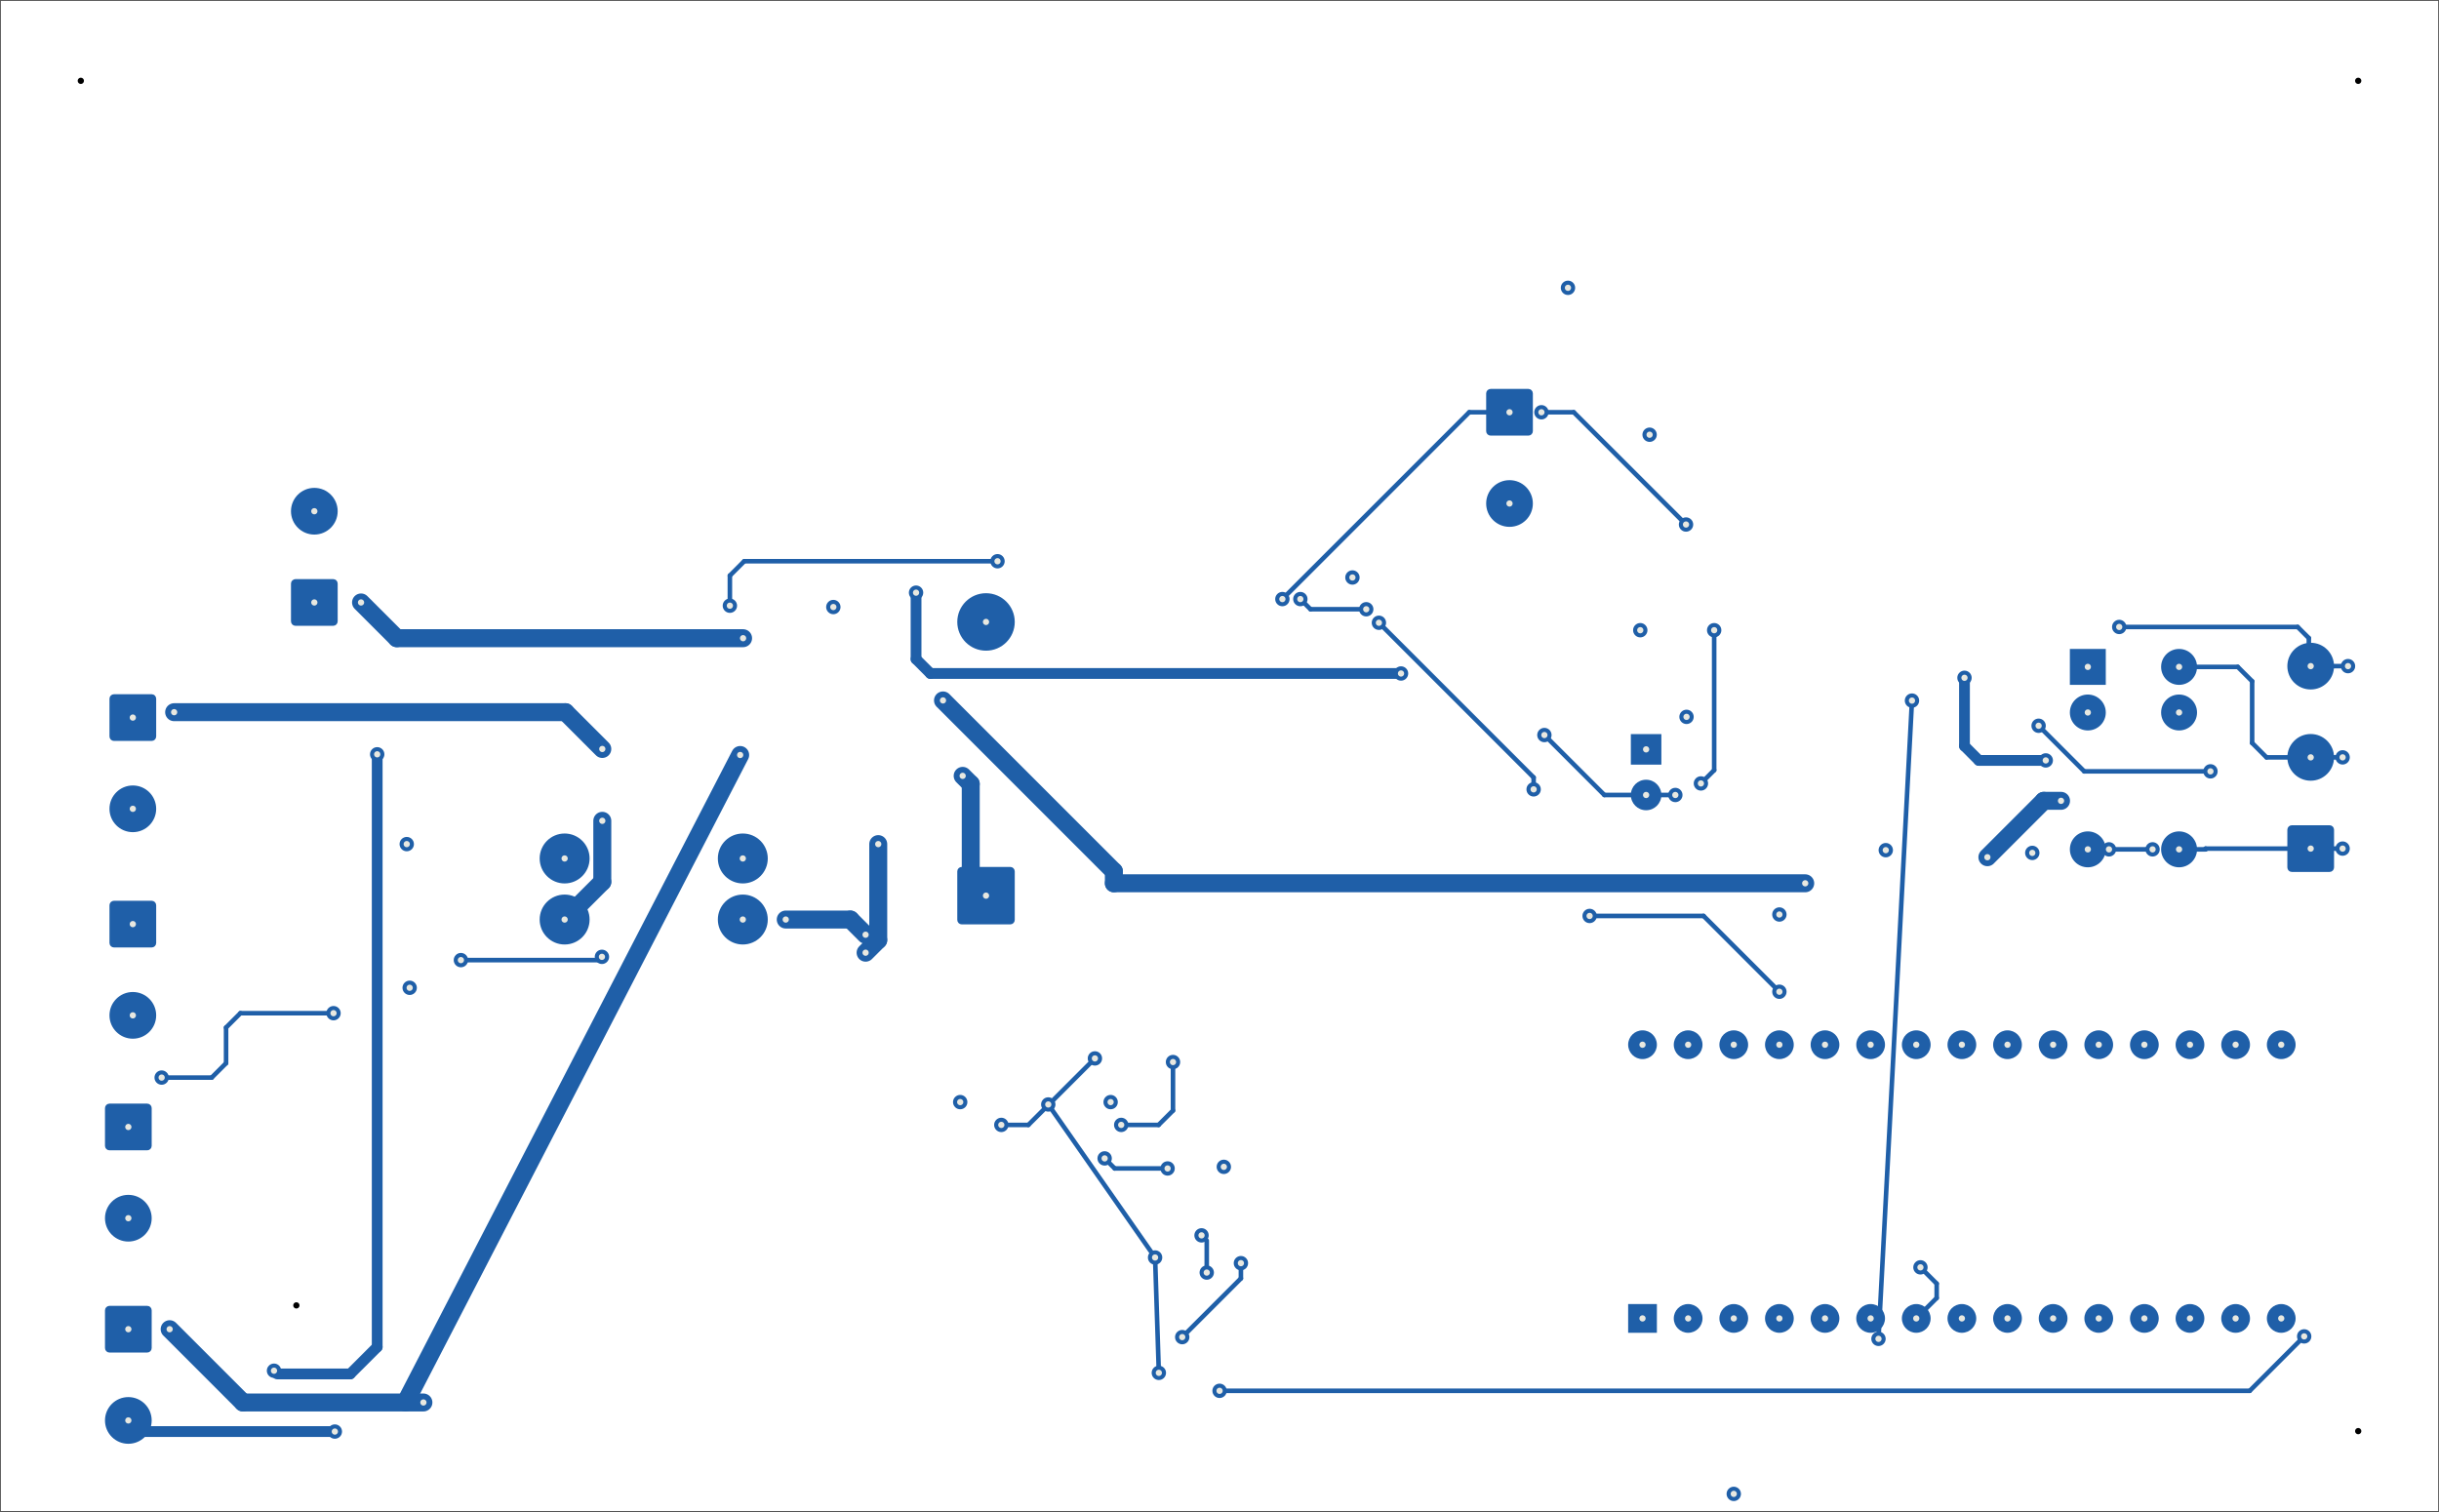
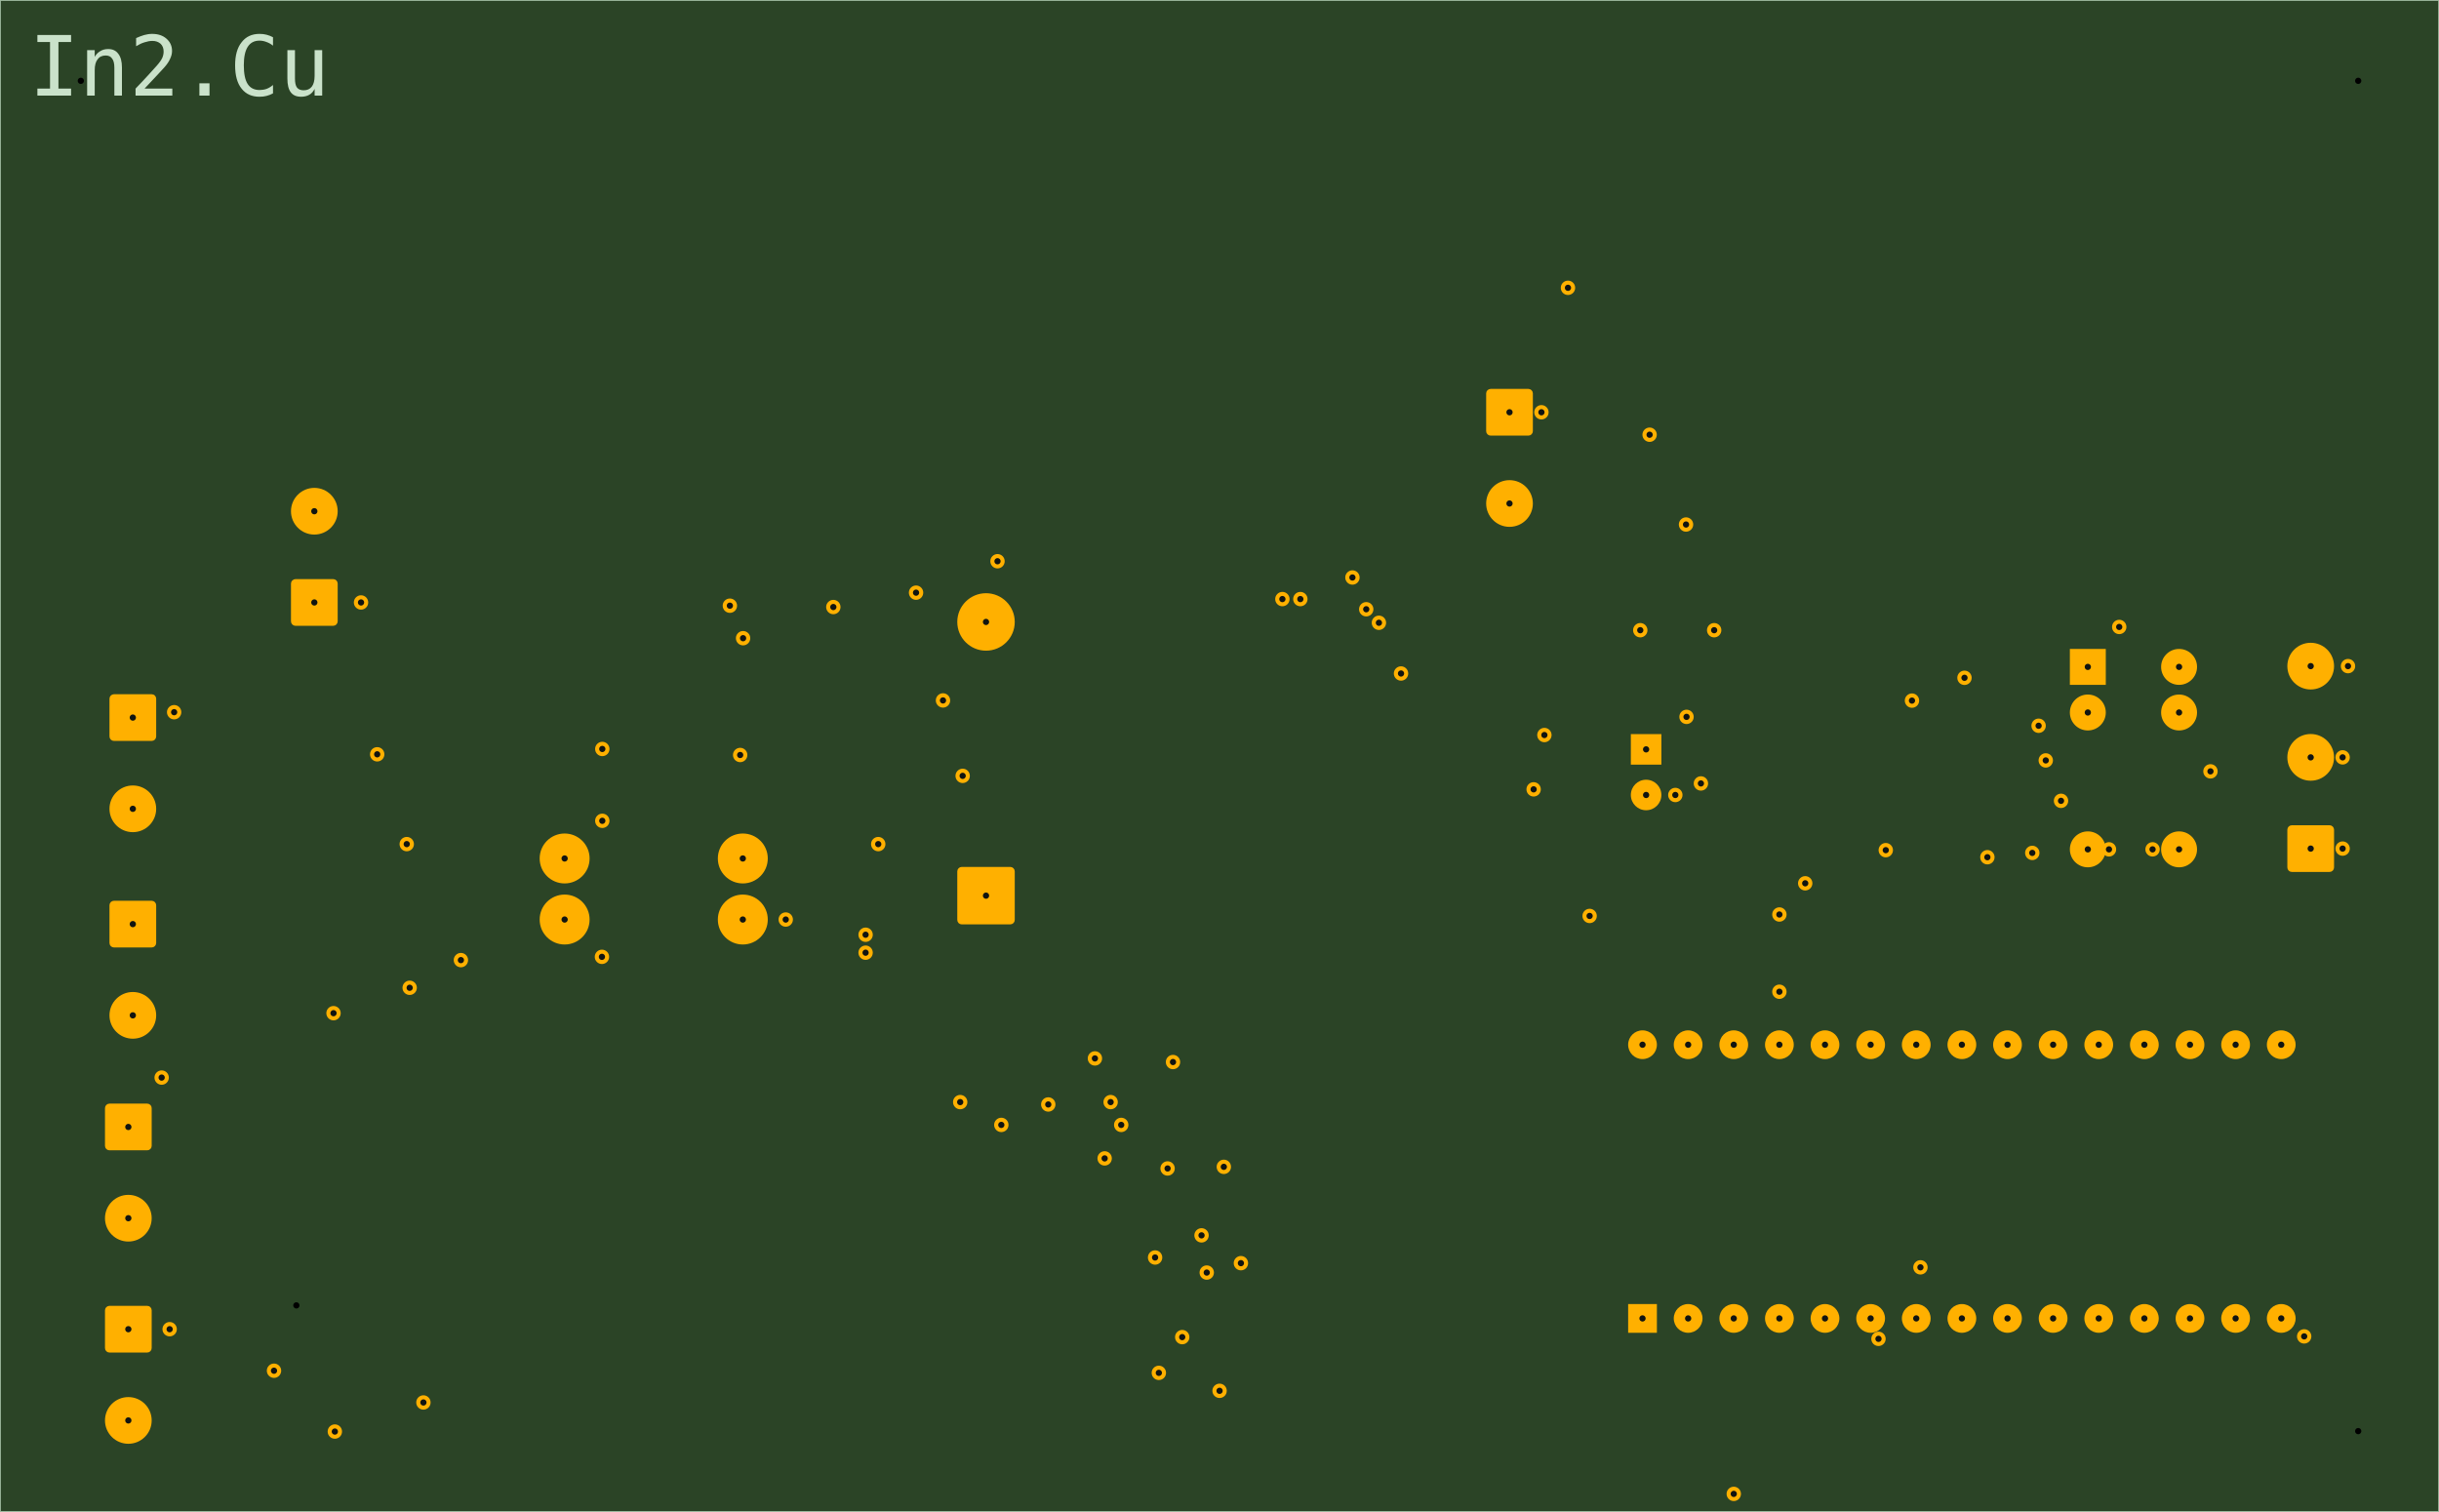
<svg xmlns="http://www.w3.org/2000/svg" version="1.1" width="135.788mm" height="84.176mm" viewBox="0 0 135.788 84.176">
+   <rect x="-2.716" y="-2.716" width="141.22" height="89.607" fill="#2B4426" />
  <g style="fill:#000000; fill-opacity:1;stroke:#000000; stroke-opacity:1; stroke-linecap:round; stroke-linejoin:round;" transform="translate(0 0) scale(1 1)">
-     <path style="fill:#1f5fa8; fill-opacity:1; stroke:none;fill-rule:evenodd;" d="M 53.545,51.47 53.449,51.451 53.368,51.397 53.314,51.316 53.295,51.22 53.295,48.52 53.314,48.424 53.368,48.343 53.449,48.289 53.545,48.27 56.245,48.27 56.341,48.289 56.422,48.343 56.476,48.424 56.495,48.52 56.495,51.22 56.476,51.316 56.422,51.397 56.341,51.451 56.245,51.47 Z" />
-   </g>
-   <g style="fill:#1f5fa8; fill-opacity:1; stroke:none;">
+     <path style="fill:#FFB000; fill-opacity:1; stroke:none;fill-rule:evenodd;" d="M 53.545,51.47 53.449,51.451 53.368,51.397 53.314,51.316 53.295,51.22 53.295,48.52 53.314,48.424 53.368,48.343 53.449,48.289 53.545,48.27 56.245,48.27 56.341,48.289 56.422,48.343 56.476,48.424 56.495,48.52 56.495,51.22 56.476,51.316 56.422,51.397 56.341,51.451 56.245,51.47 Z" />
+   </g>
+   <g style="fill:#FFB000; fill-opacity:1; stroke:none;">
    <circle cx="54.895" cy="34.63" r="1.6" />
-     <path style="fill:#1f5fa8; fill-opacity:1; stroke:none;fill-rule:evenodd;" d="M 8.445,38.655 8.541,38.674 8.622,38.728 8.676,38.809 8.695,38.905 8.695,41.005 8.676,41.101 8.622,41.182 8.541,41.236 8.445,41.255 6.345,41.255 6.249,41.236 6.168,41.182 6.114,41.101 6.095,41.005 6.095,38.905 6.114,38.809 6.168,38.728 6.249,38.674 6.345,38.655 Z" />
+     <path style="fill:#FFB000; fill-opacity:1; stroke:none;fill-rule:evenodd;" d="M 8.445,38.655 8.541,38.674 8.622,38.728 8.676,38.809 8.695,38.905 8.695,41.005 8.676,41.101 8.622,41.182 8.541,41.236 8.445,41.255 6.345,41.255 6.249,41.236 6.168,41.182 6.114,41.101 6.095,41.005 6.095,38.905 6.114,38.809 6.168,38.728 6.249,38.674 6.345,38.655 Z" />
    <circle cx="7.395" cy="45.035" r="1.3" />
-     <path style="fill:#1f5fa8; fill-opacity:1; stroke:none;fill-rule:evenodd;" d="M 90.795,42.575 90.795,40.875 92.495,40.875 92.495,42.575 Z" />
+     <path style="fill:#FFB000; fill-opacity:1; stroke:none;fill-rule:evenodd;" d="M 90.795,42.575 90.795,40.875 92.495,40.875 92.495,42.575 Z" />
    <circle cx="91.645" cy="44.265" r="0.85" />
-     <path style="fill:#1f5fa8; fill-opacity:1; stroke:none;fill-rule:evenodd;" d="M 92.245,74.21 90.645,74.21 90.645,72.61 92.245,72.61 Z" />
+     <path style="fill:#FFB000; fill-opacity:1; stroke:none;fill-rule:evenodd;" d="M 92.245,74.21 90.645,74.21 90.645,72.61 92.245,72.61 Z" />
    <circle cx="93.985" cy="73.41" r="0.8" />
    <circle cx="96.525" cy="73.41" r="0.8" />
    <circle cx="99.065" cy="73.41" r="0.8" />
    <circle cx="101.605" cy="73.41" r="0.8" />
    <circle cx="104.145" cy="73.41" r="0.8" />
    <circle cx="106.685" cy="73.41" r="0.8" />
    <circle cx="109.225" cy="73.41" r="0.8" />
    <circle cx="111.765" cy="73.41" r="0.8" />
    <circle cx="114.305" cy="73.41" r="0.8" />
    <circle cx="116.845" cy="73.41" r="0.8" />
    <circle cx="119.385" cy="73.41" r="0.8" />
    <circle cx="121.925" cy="73.41" r="0.8" />
    <circle cx="124.465" cy="73.41" r="0.8" />
    <circle cx="127.005" cy="73.41" r="0.8" />
    <circle cx="127.005" cy="58.17" r="0.8" />
    <circle cx="124.465" cy="58.17" r="0.8" />
    <circle cx="121.925" cy="58.17" r="0.8" />
    <circle cx="119.385" cy="58.17" r="0.8" />
    <circle cx="116.845" cy="58.17" r="0.8" />
    <circle cx="114.305" cy="58.17" r="0.8" />
    <circle cx="111.765" cy="58.17" r="0.8" />
    <circle cx="109.225" cy="58.17" r="0.8" />
    <circle cx="106.685" cy="58.17" r="0.8" />
    <circle cx="104.145" cy="58.17" r="0.8" />
    <circle cx="101.605" cy="58.17" r="0.8" />
    <circle cx="99.065" cy="58.17" r="0.8" />
    <circle cx="96.525" cy="58.17" r="0.8" />
    <circle cx="93.985" cy="58.17" r="0.8" />
    <circle cx="91.445" cy="58.17" r="0.8" />
-     <path style="fill:#1f5fa8; fill-opacity:1; stroke:none;fill-rule:evenodd;" d="M 16.45,34.845 16.354,34.826 16.273,34.772 16.219,34.691 16.2,34.595 16.2,32.495 16.219,32.399 16.273,32.318 16.354,32.264 16.45,32.245 18.55,32.245 18.646,32.264 18.727,32.318 18.781,32.399 18.8,32.495 18.8,34.595 18.781,34.691 18.727,34.772 18.646,34.826 18.55,34.845 Z" />
+     <path style="fill:#FFB000; fill-opacity:1; stroke:none;fill-rule:evenodd;" d="M 16.45,34.845 16.354,34.826 16.273,34.772 16.219,34.691 16.2,34.595 16.2,32.495 16.219,32.399 16.273,32.318 16.354,32.264 16.45,32.245 18.55,32.245 18.646,32.264 18.727,32.318 18.781,32.399 18.8,32.495 18.8,34.595 18.781,34.691 18.727,34.772 18.646,34.826 18.55,34.845 Z" />
    <circle cx="17.5" cy="28.465" r="1.3" />
-     <path style="fill:#1f5fa8; fill-opacity:1; stroke:none;fill-rule:evenodd;" d="M 8.445,50.155 8.541,50.174 8.622,50.228 8.676,50.309 8.695,50.405 8.695,52.505 8.676,52.601 8.622,52.682 8.541,52.736 8.445,52.755 6.345,52.755 6.249,52.736 6.168,52.682 6.114,52.601 6.095,52.505 6.095,50.405 6.114,50.309 6.168,50.228 6.249,50.174 6.345,50.155 Z" />
+     <path style="fill:#FFB000; fill-opacity:1; stroke:none;fill-rule:evenodd;" d="M 8.445,50.155 8.541,50.174 8.622,50.228 8.676,50.309 8.695,50.405 8.695,52.505 8.676,52.601 8.622,52.682 8.541,52.736 8.445,52.755 6.345,52.755 6.249,52.736 6.168,52.682 6.114,52.601 6.095,52.505 6.095,50.405 6.114,50.309 6.168,50.228 6.249,50.174 6.345,50.155 Z" />
    <circle cx="7.395" cy="56.535" r="1.3" />
-     <path style="fill:#1f5fa8; fill-opacity:1; stroke:none;fill-rule:evenodd;" d="M 8.195,72.71 8.291,72.729 8.372,72.783 8.426,72.864 8.445,72.96 8.445,75.06 8.426,75.156 8.372,75.237 8.291,75.291 8.195,75.31 6.095,75.31 5.999,75.291 5.918,75.237 5.864,75.156 5.845,75.06 5.845,72.96 5.864,72.864 5.918,72.783 5.999,72.729 6.095,72.71 Z" />
+     <path style="fill:#FFB000; fill-opacity:1; stroke:none;fill-rule:evenodd;" d="M 8.195,72.71 8.291,72.729 8.372,72.783 8.426,72.864 8.445,72.96 8.445,75.06 8.426,75.156 8.372,75.237 8.291,75.291 8.195,75.31 6.095,75.31 5.999,75.291 5.918,75.237 5.864,75.156 5.845,75.06 5.845,72.96 5.864,72.864 5.918,72.783 5.999,72.729 6.095,72.71 Z" />
    <circle cx="7.145" cy="79.09" r="1.3" />
-     <path style="fill:#1f5fa8; fill-opacity:1; stroke:none;fill-rule:evenodd;" d="M 85.09,21.655 85.186,21.674 85.267,21.728 85.321,21.809 85.34,21.905 85.34,24.005 85.321,24.101 85.267,24.182 85.186,24.236 85.09,24.255 82.99,24.255 82.894,24.236 82.813,24.182 82.759,24.101 82.74,24.005 82.74,21.905 82.759,21.809 82.813,21.728 82.894,21.674 82.99,21.655 Z" />
+     <path style="fill:#FFB000; fill-opacity:1; stroke:none;fill-rule:evenodd;" d="M 85.09,21.655 85.186,21.674 85.267,21.728 85.321,21.809 85.34,21.905 85.34,24.005 85.321,24.101 85.267,24.182 85.186,24.236 85.09,24.255 82.99,24.255 82.894,24.236 82.813,24.182 82.759,24.101 82.74,24.005 82.74,21.905 82.759,21.809 82.813,21.728 82.894,21.674 82.99,21.655 Z" />
    <circle cx="84.04" cy="28.035" r="1.3" />
    <circle cx="31.435" cy="47.8" r="1.39" />
    <circle cx="31.435" cy="51.2" r="1.39" />
    <circle cx="41.355" cy="47.8" r="1.39" />
    <circle cx="41.355" cy="51.2" r="1.39" />
-     <path style="fill:#1f5fa8; fill-opacity:1; stroke:none;fill-rule:evenodd;" d="M 127.595,48.55 127.499,48.531 127.418,48.477 127.364,48.396 127.345,48.3 127.345,46.2 127.364,46.104 127.418,46.023 127.499,45.969 127.595,45.95 129.695,45.95 129.791,45.969 129.872,46.023 129.926,46.104 129.945,46.2 129.945,48.3 129.926,48.396 129.872,48.477 129.791,48.531 129.695,48.55 Z" />
+     <path style="fill:#FFB000; fill-opacity:1; stroke:none;fill-rule:evenodd;" d="M 127.595,48.55 127.499,48.531 127.418,48.477 127.364,48.396 127.345,48.3 127.345,46.2 127.364,46.104 127.418,46.023 127.499,45.969 127.595,45.95 129.695,45.95 129.791,45.969 129.872,46.023 129.926,46.104 129.945,46.2 129.945,48.3 129.926,48.396 129.872,48.477 129.791,48.531 129.695,48.55 Z" />
    <circle cx="128.645" cy="42.17" r="1.3" />
    <circle cx="128.645" cy="37.09" r="1.3" />
-     <path style="fill:#1f5fa8; fill-opacity:1; stroke:none;fill-rule:evenodd;" d="M 8.195,61.45 8.291,61.469 8.372,61.523 8.426,61.604 8.445,61.7 8.445,63.8 8.426,63.896 8.372,63.977 8.291,64.031 8.195,64.05 6.095,64.05 5.999,64.031 5.918,63.977 5.864,63.896 5.845,63.8 5.845,61.7 5.864,61.604 5.918,61.523 5.999,61.469 6.095,61.45 Z" />
+     <path style="fill:#FFB000; fill-opacity:1; stroke:none;fill-rule:evenodd;" d="M 8.195,61.45 8.291,61.469 8.372,61.523 8.426,61.604 8.445,61.7 8.445,63.8 8.426,63.896 8.372,63.977 8.291,64.031 8.195,64.05 6.095,64.05 5.999,64.031 5.918,63.977 5.864,63.896 5.845,63.8 5.845,61.7 5.864,61.604 5.918,61.523 5.999,61.469 6.095,61.45 Z" />
    <circle cx="7.145" cy="67.83" r="1.3" />
-     <path style="fill:#1f5fa8; fill-opacity:1; stroke:none;fill-rule:evenodd;" d="M 115.237,38.133 115.237,36.133 117.237,36.133 117.237,38.133 Z" />
+     <path style="fill:#FFB000; fill-opacity:1; stroke:none;fill-rule:evenodd;" d="M 115.237,38.133 115.237,36.133 117.237,36.133 117.237,38.133 Z" />
    <circle cx="116.237" cy="39.672" r="1" />
    <circle cx="116.237" cy="47.292" r="1" />
    <circle cx="121.317" cy="47.292" r="1" />
    <circle cx="121.317" cy="39.672" r="1" />
    <circle cx="121.317" cy="37.133" r="1" />
    <circle cx="48.191" cy="53.046" r="0.4" />
    <circle cx="40.635" cy="33.725" r="0.4" />
    <circle cx="9.695" cy="39.655" r="0.4" />
    <circle cx="61.5" cy="64.5" r="0.4" />
    <circle cx="53.595" cy="43.2" r="0.4" />
    <circle cx="91.32" cy="35.09" r="0.4" />
    <circle cx="91.84" cy="24.205" r="0.4" />
    <circle cx="22.645" cy="47" r="0.4" />
    <circle cx="93.895" cy="39.915" r="0.4" />
    <circle cx="75.295" cy="32.155" r="0.4" />
    <circle cx="87.295" cy="16.025" r="0.4" />
    <circle cx="61.833" cy="61.365" r="0.4" />
    <circle cx="53.458" cy="61.365" r="0.4" />
    <circle cx="96.525" cy="83.18" r="0.4" />
    <circle cx="68.135" cy="64.97" r="0.4" />
    <circle cx="113.145" cy="47.49" r="0.4" />
    <circle cx="22.808" cy="55" r="0.4" />
    <circle cx="104.988" cy="47.337" r="0.4" />
    <circle cx="46.395" cy="33.8" r="0.4" />
    <circle cx="99.065" cy="50.92" r="0.4" />
    <circle cx="94.696" cy="43.622" r="0.4" />
    <circle cx="52.5" cy="39" r="0.4" />
    <circle cx="113.895" cy="42.34" r="0.4" />
    <circle cx="104.582" cy="74.547" r="0.4" />
    <circle cx="23.573" cy="78.09" r="0.4" />
    <circle cx="100.503" cy="49.182" r="0.4" />
    <circle cx="114.745" cy="44.59" r="0.4" />
    <circle cx="110.645" cy="47.73" r="0.4" />
    <circle cx="106.447" cy="39.01" r="0.4" />
    <circle cx="9.445" cy="74.01" r="0.4" />
    <circle cx="20.1" cy="33.545" r="0.4" />
    <circle cx="41.37" cy="35.535" r="0.4" />
    <circle cx="109.37" cy="37.74" r="0.4" />
    <circle cx="18.642" cy="79.71" r="0.4" />
    <circle cx="51" cy="33" r="0.4" />
    <circle cx="15.255" cy="76.322" r="0.4" />
    <circle cx="78" cy="37.5" r="0.4" />
    <circle cx="21" cy="42" r="0.4" />
    <circle cx="65.305" cy="59.135" r="0.4" />
    <circle cx="58.361" cy="61.497" r="0.4" />
    <circle cx="48.895" cy="47" r="0.4" />
    <circle cx="64.308" cy="70.018" r="0.4" />
    <circle cx="128.282" cy="74.41" r="0.4" />
    <circle cx="67.898" cy="77.441" r="0.4" />
    <circle cx="67.184" cy="70.857" r="0.4" />
    <circle cx="99.065" cy="55.22" r="0.4" />
    <circle cx="88.5" cy="51" r="0.4" />
    <circle cx="71.395" cy="33.357" r="0.4" />
    <circle cx="72.395" cy="33.357" r="0.4" />
    <circle cx="93.867" cy="29.205" r="0.4" />
    <circle cx="69.086" cy="70.333" r="0.4" />
    <circle cx="33.532" cy="41.703" r="0.4" />
    <circle cx="85.982" cy="40.927" r="0.4" />
    <circle cx="66.894" cy="68.785" r="0.4" />
    <circle cx="55.747" cy="62.635" r="0.4" />
    <circle cx="95.434" cy="35.09" r="0.4" />
    <circle cx="119.841" cy="47.292" r="0.4" />
    <circle cx="43.745" cy="51.2" r="0.4" />
    <circle cx="117.415" cy="47.292" r="0.4" />
    <circle cx="76.063" cy="33.923" r="0.4" />
    <circle cx="33.532" cy="45.703" r="0.4" />
    <circle cx="25.66" cy="53.459" r="0.4" />
    <circle cx="18.568" cy="56.414" r="0.4" />
    <circle cx="76.769" cy="34.676" r="0.4" />
    <circle cx="9" cy="60" r="0.4" />
    <circle cx="62.422" cy="62.635" r="0.4" />
    <circle cx="41.208" cy="42.038" r="0.4" />
    <circle cx="64.517" cy="76.441" r="0.4" />
    <circle cx="55.535" cy="31.25" r="0.4" />
    <circle cx="65.004" cy="65.06" r="0.4" />
    <circle cx="106.918" cy="70.566" r="0.4" />
    <circle cx="85.383" cy="43.951" r="0.4" />
    <circle cx="117.985" cy="34.909" r="0.4" />
    <circle cx="85.817" cy="22.955" r="0.4" />
    <circle cx="33.512" cy="53.277" r="0.4" />
    <circle cx="123.065" cy="42.949" r="0.4" />
    <circle cx="113.497" cy="40.41" r="0.4" />
    <circle cx="93.272" cy="44.265" r="0.4" />
    <circle cx="60.958" cy="58.933" r="0.4" />
    <circle cx="130.722" cy="37.09" r="0.4" />
    <circle cx="130.422" cy="42.17" r="0.4" />
    <circle cx="130.422" cy="47.25" r="0.4" />
    <circle cx="48.191" cy="52.046" r="0.4" />
    <circle cx="65.819" cy="74.451" r="0.4" />
  </g>
-   <g style="fill:none;  stroke:#1f5fa8; stroke-width:0.254; stroke-opacity:1;  stroke-linecap:round; stroke-linejoin:round;">
-     <path d="M106.918 70.566 L107.822 71.47 " />
-     <path d="M107.822 71.47 L107.822 72.273 " />
-     <path d="M107.822 72.273 L106.685 73.41 " />
-     <path d="M93.272 44.265 L89.32 44.265 " />
-     <path d="M89.32 44.265 L85.982 40.927 " />
-     <path d="M95.434 35.09 L95.434 42.884 " />
-     <path d="M95.434 42.884 L94.696 43.622 " />
-   </g>
-   <g style="fill:none;  stroke:#1f5fa8; stroke-width:1; stroke-opacity:1;  stroke-linecap:round; stroke-linejoin:round;">
-     <path d="M62.013 48.513 L62.013 49.182 " />
-     <path d="M62.013 49.182 L100.503 49.182 " />
-     <path d="M52.5 39 L62.013 48.513 " />
-     <path d="M20.1 33.545 L22.09 35.535 " />
-     <path d="M114.745 44.59 L113.785 44.59 " />
-     <path d="M22.09 35.535 L41.37 35.535 " />
-     <path d="M22.573 78.09 L41.208 42.038 " />
-     <path d="M13.525 78.09 L9.445 74.01 " />
-     <path d="M113.785 44.59 L110.645 47.73 " />
-     <path d="M23.573 78.09 L13.525 78.09 " />
-   </g>
-   <g style="fill:none;  stroke:#1f5fa8; stroke-width:0.6; stroke-opacity:1;  stroke-linecap:round; stroke-linejoin:round;">
-     <path d="M109.37 41.54 L109.37 37.74 " />
-     <path d="M18.642 79.71 L7.764 79.71 " />
-     <path d="M7.764 79.71 L7.145 79.09 " />
-     <path d="M51 33 L51 36.7 " />
-     <path d="M15.432 76.5 L19.5 76.5 " />
-     <path d="M113.895 42.34 L110.17 42.34 " />
-     <path d="M51.8 37.5 L78 37.5 " />
-     <path d="M21 75 L21 42 " />
-     <path d="M19.5 76.5 L21 75 " />
-   </g>
-   <g style="fill:none;  stroke:#1f5fa8; stroke-width:0.254; stroke-opacity:1;  stroke-linecap:round; stroke-linejoin:round;">
-     <path d="M60.958 58.933 L57.255 62.635 " />
-     <path d="M57.255 62.635 L55.747 62.635 " />
-     <path d="M64.308 70.018 L58.361 61.497 " />
-     <path d="M125.251 77.441 L67.898 77.441 " />
-     <path d="M128.282 74.41 L125.251 77.441 " />
-     <path d="M113.497 40.41 L116.036 42.949 " />
-     <path d="M116.036 42.949 L123.065 42.949 " />
-     <path d="M128.541 36.29 L128.541 35.53 " />
-     <path d="M128.541 35.53 L127.919 34.909 " />
-     <path d="M127.919 34.909 L117.985 34.909 " />
-     <path d="M130.722 37.09 L129.341 37.09 " />
-     <path d="M129.341 37.09 L128.541 36.29 " />
-     <path d="M125.385 41.37 L125.385 37.932 " />
-     <path d="M125.385 37.932 L124.585 37.133 " />
-     <path d="M124.585 37.133 L121.317 37.133 " />
-     <path d="M126.184 42.17 L125.385 41.37 " />
-     <path d="M130.422 42.17 L126.184 42.17 " />
-     <path d="M122.794 47.25 L122.794 47.292 " />
-     <path d="M130.422 47.25 L122.794 47.25 " />
-     <path d="M122.794 47.292 L121.317 47.292 " />
-     <path d="M117.415 47.292 L119.841 47.292 " />
-     <path d="M67.184 69.075 L67.184 70.857 " />
-     <path d="M65.305 59.135 L65.305 61.835 " />
-   </g>
-   <g style="fill:none;  stroke:#1f5fa8; stroke-width:1; stroke-opacity:1;  stroke-linecap:round; stroke-linejoin:round;">
-     <path d="M54.045 43.65 L53.595 43.2 " />
-     <path d="M54.045 48.85 L54.045 43.65 " />
-     <path d="M31.484 39.655 L33.532 41.703 " />
-     <path d="M9.695 39.655 L31.484 39.655 " />
-     <path d="M33.532 49.103 L31.435 51.2 " />
-     <path d="M33.532 45.703 L33.532 49.103 " />
-   </g>
-   <g style="fill:none;  stroke:#1f5fa8; stroke-width:0.254; stroke-opacity:1;  stroke-linecap:round; stroke-linejoin:round;">
-     <path d="M41.434 31.25 L40.635 32.05 " />
-     <path d="M55.535 31.25 L41.434 31.25 " />
-     <path d="M40.635 32.05 L40.635 33.725 " />
-     <path d="M64.308 70.018 L64.517 76.441 " />
-   </g>
-   <g style="fill:none;  stroke:#1f5fa8; stroke-width:1; stroke-opacity:1;  stroke-linecap:round; stroke-linejoin:round;">
-     <path d="M48.895 52.343 L48.895 47 " />
-     <path d="M48.191 53.046 L48.895 52.343 " />
-     <path d="M47.345 51.2 L43.745 51.2 " />
-     <path d="M48.191 52.046 L47.345 51.2 " />
-   </g>
-   <g style="fill:none;  stroke:#1f5fa8; stroke-width:0.254; stroke-opacity:1;  stroke-linecap:round; stroke-linejoin:round;">
-     <path d="M33.33 53.459 L25.66 53.459 " />
-     <path d="M62.06 65.06 L61.5 64.5 " />
-     <path d="M65.004 65.06 L62.06 65.06 " />
-     <path d="M11.786 60 L9 60 " />
-     <path d="M12.586 59.2 L11.786 60 " />
-     <path d="M12.586 57.214 L12.586 59.2 " />
-     <path d="M13.386 56.414 L12.586 57.214 " />
-     <path d="M18.568 56.414 L13.386 56.414 " />
-     <path d="M64.504 62.635 L62.422 62.635 " />
-     <path d="M65.305 61.835 L64.504 62.635 " />
-     <path d="M72.395 33.357 L72.961 33.923 " />
-     <path d="M72.961 33.923 L76.063 33.923 " />
-     <path d="M65.819 74.451 L69.086 71.184 " />
-     <path d="M69.086 71.184 L69.086 70.333 " />
-     <path d="M93.867 29.205 L87.617 22.955 " />
-     <path d="M87.617 22.955 L85.817 22.955 " />
-     <path d="M85.383 43.951 L85.383 43.29 " />
-     <path d="M85.383 43.29 L76.769 34.676 " />
-     <path d="M71.395 33.357 L81.797 22.955 " />
-     <path d="M81.797 22.955 L84.04 22.955 " />
-     <path d="M88.5 51 L94.845 51 " />
-     <path d="M94.845 51 L99.065 55.22 " />
-     <path d="M104.582 74.547 L106.447 39.01 " />
-   </g>
-   <g style="fill:none;  stroke:#1f5fa8; stroke-width:0.6; stroke-opacity:1;  stroke-linecap:round; stroke-linejoin:round;">
-     <path d="M109.37 41.54 L110.17 42.34 " />
-     <path d="M51 36.7 L51.8 37.5 " />
-   </g>
-   <g style="fill:none;  stroke:#1f5fa8; stroke-width:1; stroke-opacity:1;  stroke-linecap:round; stroke-linejoin:round;">
-     <path d="M54.045 48.85 L54.895 49.87 " />
-   </g>
-   <g style="fill:none;  stroke:#555555; stroke-width:0.1; stroke-opacity:1;  stroke-linecap:round; stroke-linejoin:round;">
+   <g style="fill:none;  stroke:#9DB89D; stroke-width:0.1; stroke-opacity:1;  stroke-linecap:round; stroke-linejoin:round;">
    <path d="M0 0 L135.79 0 " />
    <path d="M0 84.185 L0 0 " />
    <path d="M135.79 0 L135.79 84.185 " />
    <path d="M135.79 84.185 L0 84.185 " />
  </g>
-   <g style="fill:#e8e8e0; fill-opacity:1; stroke:none;">
+   <g style="fill:#111411; fill-opacity:1; stroke:none;">
    <circle cx="48.191" cy="53.046" r="0.175" />
    <circle cx="40.635" cy="33.725" r="0.175" />
    <circle cx="9.695" cy="39.655" r="0.175" />
    <circle cx="61.5" cy="64.5" r="0.175" />
    <circle cx="53.595" cy="43.2" r="0.175" />
    <circle cx="91.32" cy="35.09" r="0.175" />
    <circle cx="91.84" cy="24.205" r="0.175" />
    <circle cx="22.645" cy="47" r="0.175" />
    <circle cx="93.895" cy="39.915" r="0.175" />
    <circle cx="75.295" cy="32.155" r="0.175" />
    <circle cx="87.295" cy="16.025" r="0.175" />
    <circle cx="61.833" cy="61.365" r="0.175" />
    <circle cx="53.458" cy="61.365" r="0.175" />
    <circle cx="96.525" cy="83.18" r="0.175" />
    <circle cx="68.135" cy="64.97" r="0.175" />
    <circle cx="113.145" cy="47.49" r="0.175" />
    <circle cx="22.808" cy="55" r="0.175" />
    <circle cx="104.988" cy="47.337" r="0.175" />
    <circle cx="46.395" cy="33.8" r="0.175" />
    <circle cx="99.065" cy="50.92" r="0.175" />
    <circle cx="94.696" cy="43.622" r="0.175" />
    <circle cx="52.5" cy="39" r="0.175" />
    <circle cx="113.895" cy="42.34" r="0.175" />
    <circle cx="104.582" cy="74.547" r="0.175" />
    <circle cx="23.573" cy="78.09" r="0.175" />
    <circle cx="100.503" cy="49.182" r="0.175" />
    <circle cx="114.745" cy="44.59" r="0.175" />
    <circle cx="110.645" cy="47.73" r="0.175" />
    <circle cx="106.447" cy="39.01" r="0.175" />
    <circle cx="9.445" cy="74.01" r="0.175" />
    <circle cx="20.1" cy="33.545" r="0.175" />
    <circle cx="41.37" cy="35.535" r="0.175" />
    <circle cx="109.37" cy="37.74" r="0.175" />
    <circle cx="18.642" cy="79.71" r="0.175" />
    <circle cx="51" cy="33" r="0.175" />
    <circle cx="15.255" cy="76.322" r="0.175" />
    <circle cx="78" cy="37.5" r="0.175" />
    <circle cx="21" cy="42" r="0.175" />
    <circle cx="65.305" cy="59.135" r="0.175" />
    <circle cx="58.361" cy="61.497" r="0.175" />
    <circle cx="48.895" cy="47" r="0.175" />
    <circle cx="64.308" cy="70.018" r="0.175" />
    <circle cx="128.282" cy="74.41" r="0.175" />
    <circle cx="67.898" cy="77.441" r="0.175" />
    <circle cx="67.184" cy="70.857" r="0.175" />
    <circle cx="99.065" cy="55.22" r="0.175" />
    <circle cx="88.5" cy="51" r="0.175" />
    <circle cx="71.395" cy="33.357" r="0.175" />
    <circle cx="72.395" cy="33.357" r="0.175" />
    <circle cx="93.867" cy="29.205" r="0.175" />
    <circle cx="69.086" cy="70.333" r="0.175" />
    <circle cx="33.532" cy="41.703" r="0.175" />
    <circle cx="85.982" cy="40.927" r="0.175" />
    <circle cx="66.894" cy="68.785" r="0.175" />
    <circle cx="55.747" cy="62.635" r="0.175" />
    <circle cx="95.434" cy="35.09" r="0.175" />
    <circle cx="119.841" cy="47.292" r="0.175" />
    <circle cx="43.745" cy="51.2" r="0.175" />
    <circle cx="117.415" cy="47.292" r="0.175" />
    <circle cx="76.063" cy="33.923" r="0.175" />
    <circle cx="33.532" cy="45.703" r="0.175" />
    <circle cx="25.66" cy="53.459" r="0.175" />
    <circle cx="18.568" cy="56.414" r="0.175" />
    <circle cx="76.769" cy="34.676" r="0.175" />
    <circle cx="9" cy="60" r="0.175" />
    <circle cx="62.422" cy="62.635" r="0.175" />
    <circle cx="41.208" cy="42.038" r="0.175" />
    <circle cx="64.517" cy="76.441" r="0.175" />
    <circle cx="55.535" cy="31.25" r="0.175" />
    <circle cx="65.004" cy="65.06" r="0.175" />
    <circle cx="106.918" cy="70.566" r="0.175" />
    <circle cx="85.383" cy="43.951" r="0.175" />
    <circle cx="117.985" cy="34.909" r="0.175" />
    <circle cx="85.817" cy="22.955" r="0.175" />
    <circle cx="33.512" cy="53.277" r="0.175" />
    <circle cx="123.065" cy="42.949" r="0.175" />
    <circle cx="113.497" cy="40.41" r="0.175" />
    <circle cx="93.272" cy="44.265" r="0.175" />
    <circle cx="60.958" cy="58.933" r="0.175" />
    <circle cx="130.722" cy="37.09" r="0.175" />
    <circle cx="130.422" cy="42.17" r="0.175" />
    <circle cx="130.422" cy="47.25" r="0.175" />
    <circle cx="48.191" cy="52.046" r="0.175" />
    <circle cx="65.819" cy="74.451" r="0.175" />
  </g>
  <g style="fill:#000000; fill-opacity:1; stroke:none;">
    <circle cx="4.5" cy="4.5" r="0.175" />
  </g>
-   <g style="fill:#e8e8e0; fill-opacity:1; stroke:none;">
+   <g style="fill:#111411; fill-opacity:1; stroke:none;">
    <circle cx="54.895" cy="49.87" r="0.175" />
  </g>
-   <g style="fill:#e8e8e0; fill-opacity:1; stroke:none;">
+   <g style="fill:#111411; fill-opacity:1; stroke:none;">
    <circle cx="54.895" cy="34.63" r="0.175" />
  </g>
-   <g style="fill:#e8e8e0; fill-opacity:1; stroke:none;">
+   <g style="fill:#111411; fill-opacity:1; stroke:none;">
    <circle cx="7.395" cy="39.955" r="0.175" />
  </g>
-   <g style="fill:#e8e8e0; fill-opacity:1; stroke:none;">
+   <g style="fill:#111411; fill-opacity:1; stroke:none;">
    <circle cx="7.395" cy="45.035" r="0.175" />
  </g>
-   <g style="fill:#e8e8e0; fill-opacity:1; stroke:none;">
+   <g style="fill:#111411; fill-opacity:1; stroke:none;">
    <circle cx="91.645" cy="41.725" r="0.175" />
  </g>
-   <g style="fill:#e8e8e0; fill-opacity:1; stroke:none;">
+   <g style="fill:#111411; fill-opacity:1; stroke:none;">
    <circle cx="91.645" cy="44.265" r="0.175" />
  </g>
-   <g style="fill:#e8e8e0; fill-opacity:1; stroke:none;">
+   <g style="fill:#111411; fill-opacity:1; stroke:none;">
    <circle cx="91.445" cy="73.41" r="0.175" />
  </g>
-   <g style="fill:#e8e8e0; fill-opacity:1; stroke:none;">
+   <g style="fill:#111411; fill-opacity:1; stroke:none;">
    <circle cx="93.985" cy="73.41" r="0.175" />
  </g>
-   <g style="fill:#e8e8e0; fill-opacity:1; stroke:none;">
+   <g style="fill:#111411; fill-opacity:1; stroke:none;">
    <circle cx="96.525" cy="73.41" r="0.175" />
  </g>
-   <g style="fill:#e8e8e0; fill-opacity:1; stroke:none;">
+   <g style="fill:#111411; fill-opacity:1; stroke:none;">
    <circle cx="99.065" cy="73.41" r="0.175" />
  </g>
-   <g style="fill:#e8e8e0; fill-opacity:1; stroke:none;">
+   <g style="fill:#111411; fill-opacity:1; stroke:none;">
    <circle cx="101.605" cy="73.41" r="0.175" />
  </g>
-   <g style="fill:#e8e8e0; fill-opacity:1; stroke:none;">
+   <g style="fill:#111411; fill-opacity:1; stroke:none;">
    <circle cx="104.145" cy="73.41" r="0.175" />
  </g>
-   <g style="fill:#e8e8e0; fill-opacity:1; stroke:none;">
+   <g style="fill:#111411; fill-opacity:1; stroke:none;">
    <circle cx="106.685" cy="73.41" r="0.175" />
  </g>
-   <g style="fill:#e8e8e0; fill-opacity:1; stroke:none;">
+   <g style="fill:#111411; fill-opacity:1; stroke:none;">
    <circle cx="109.225" cy="73.41" r="0.175" />
  </g>
-   <g style="fill:#e8e8e0; fill-opacity:1; stroke:none;">
+   <g style="fill:#111411; fill-opacity:1; stroke:none;">
    <circle cx="111.765" cy="73.41" r="0.175" />
  </g>
-   <g style="fill:#e8e8e0; fill-opacity:1; stroke:none;">
+   <g style="fill:#111411; fill-opacity:1; stroke:none;">
    <circle cx="114.305" cy="73.41" r="0.175" />
  </g>
-   <g style="fill:#e8e8e0; fill-opacity:1; stroke:none;">
+   <g style="fill:#111411; fill-opacity:1; stroke:none;">
    <circle cx="116.845" cy="73.41" r="0.175" />
  </g>
-   <g style="fill:#e8e8e0; fill-opacity:1; stroke:none;">
+   <g style="fill:#111411; fill-opacity:1; stroke:none;">
    <circle cx="119.385" cy="73.41" r="0.175" />
  </g>
-   <g style="fill:#e8e8e0; fill-opacity:1; stroke:none;">
+   <g style="fill:#111411; fill-opacity:1; stroke:none;">
    <circle cx="121.925" cy="73.41" r="0.175" />
  </g>
-   <g style="fill:#e8e8e0; fill-opacity:1; stroke:none;">
+   <g style="fill:#111411; fill-opacity:1; stroke:none;">
    <circle cx="124.465" cy="73.41" r="0.175" />
  </g>
-   <g style="fill:#e8e8e0; fill-opacity:1; stroke:none;">
+   <g style="fill:#111411; fill-opacity:1; stroke:none;">
    <circle cx="127.005" cy="73.41" r="0.175" />
  </g>
-   <g style="fill:#e8e8e0; fill-opacity:1; stroke:none;">
+   <g style="fill:#111411; fill-opacity:1; stroke:none;">
    <circle cx="127.005" cy="58.17" r="0.175" />
  </g>
-   <g style="fill:#e8e8e0; fill-opacity:1; stroke:none;">
+   <g style="fill:#111411; fill-opacity:1; stroke:none;">
    <circle cx="124.465" cy="58.17" r="0.175" />
  </g>
-   <g style="fill:#e8e8e0; fill-opacity:1; stroke:none;">
+   <g style="fill:#111411; fill-opacity:1; stroke:none;">
    <circle cx="121.925" cy="58.17" r="0.175" />
  </g>
-   <g style="fill:#e8e8e0; fill-opacity:1; stroke:none;">
+   <g style="fill:#111411; fill-opacity:1; stroke:none;">
    <circle cx="119.385" cy="58.17" r="0.175" />
  </g>
-   <g style="fill:#e8e8e0; fill-opacity:1; stroke:none;">
+   <g style="fill:#111411; fill-opacity:1; stroke:none;">
    <circle cx="116.845" cy="58.17" r="0.175" />
  </g>
-   <g style="fill:#e8e8e0; fill-opacity:1; stroke:none;">
+   <g style="fill:#111411; fill-opacity:1; stroke:none;">
    <circle cx="114.305" cy="58.17" r="0.175" />
  </g>
-   <g style="fill:#e8e8e0; fill-opacity:1; stroke:none;">
+   <g style="fill:#111411; fill-opacity:1; stroke:none;">
    <circle cx="111.765" cy="58.17" r="0.175" />
  </g>
-   <g style="fill:#e8e8e0; fill-opacity:1; stroke:none;">
+   <g style="fill:#111411; fill-opacity:1; stroke:none;">
    <circle cx="109.225" cy="58.17" r="0.175" />
  </g>
-   <g style="fill:#e8e8e0; fill-opacity:1; stroke:none;">
+   <g style="fill:#111411; fill-opacity:1; stroke:none;">
    <circle cx="106.685" cy="58.17" r="0.175" />
  </g>
-   <g style="fill:#e8e8e0; fill-opacity:1; stroke:none;">
+   <g style="fill:#111411; fill-opacity:1; stroke:none;">
    <circle cx="104.145" cy="58.17" r="0.175" />
  </g>
-   <g style="fill:#e8e8e0; fill-opacity:1; stroke:none;">
+   <g style="fill:#111411; fill-opacity:1; stroke:none;">
    <circle cx="101.605" cy="58.17" r="0.175" />
  </g>
-   <g style="fill:#e8e8e0; fill-opacity:1; stroke:none;">
+   <g style="fill:#111411; fill-opacity:1; stroke:none;">
    <circle cx="99.065" cy="58.17" r="0.175" />
  </g>
-   <g style="fill:#e8e8e0; fill-opacity:1; stroke:none;">
+   <g style="fill:#111411; fill-opacity:1; stroke:none;">
    <circle cx="96.525" cy="58.17" r="0.175" />
  </g>
-   <g style="fill:#e8e8e0; fill-opacity:1; stroke:none;">
+   <g style="fill:#111411; fill-opacity:1; stroke:none;">
    <circle cx="93.985" cy="58.17" r="0.175" />
  </g>
-   <g style="fill:#e8e8e0; fill-opacity:1; stroke:none;">
+   <g style="fill:#111411; fill-opacity:1; stroke:none;">
    <circle cx="91.445" cy="58.17" r="0.175" />
  </g>
-   <g style="fill:#e8e8e0; fill-opacity:1; stroke:none;">
+   <g style="fill:#111411; fill-opacity:1; stroke:none;">
    <circle cx="17.5" cy="33.545" r="0.175" />
  </g>
-   <g style="fill:#e8e8e0; fill-opacity:1; stroke:none;">
+   <g style="fill:#111411; fill-opacity:1; stroke:none;">
    <circle cx="17.5" cy="28.465" r="0.175" />
  </g>
-   <g style="fill:#e8e8e0; fill-opacity:1; stroke:none;">
+   <g style="fill:#111411; fill-opacity:1; stroke:none;">
    <circle cx="7.395" cy="51.455" r="0.175" />
  </g>
-   <g style="fill:#e8e8e0; fill-opacity:1; stroke:none;">
+   <g style="fill:#111411; fill-opacity:1; stroke:none;">
    <circle cx="7.395" cy="56.535" r="0.175" />
  </g>
-   <g style="fill:#e8e8e0; fill-opacity:1; stroke:none;">
+   <g style="fill:#111411; fill-opacity:1; stroke:none;">
    <circle cx="7.145" cy="74.01" r="0.175" />
  </g>
-   <g style="fill:#e8e8e0; fill-opacity:1; stroke:none;">
+   <g style="fill:#111411; fill-opacity:1; stroke:none;">
    <circle cx="7.145" cy="79.09" r="0.175" />
  </g>
  <g style="fill:#000000; fill-opacity:1; stroke:none;">
    <circle cx="131.29" cy="4.5" r="0.175" />
  </g>
-   <g style="fill:#e8e8e0; fill-opacity:1; stroke:none;">
+   <g style="fill:#111411; fill-opacity:1; stroke:none;">
    <circle cx="84.04" cy="22.955" r="0.175" />
  </g>
-   <g style="fill:#e8e8e0; fill-opacity:1; stroke:none;">
+   <g style="fill:#111411; fill-opacity:1; stroke:none;">
    <circle cx="84.04" cy="28.035" r="0.175" />
  </g>
  <g style="fill:#000000; fill-opacity:1; stroke:none;">
    <circle cx="16.5" cy="72.685" r="0.175" />
  </g>
-   <g style="fill:#e8e8e0; fill-opacity:1; stroke:none;">
+   <g style="fill:#111411; fill-opacity:1; stroke:none;">
    <circle cx="31.435" cy="47.8" r="0.175" />
  </g>
-   <g style="fill:#e8e8e0; fill-opacity:1; stroke:none;">
+   <g style="fill:#111411; fill-opacity:1; stroke:none;">
    <circle cx="31.435" cy="51.2" r="0.175" />
  </g>
-   <g style="fill:#e8e8e0; fill-opacity:1; stroke:none;">
+   <g style="fill:#111411; fill-opacity:1; stroke:none;">
    <circle cx="41.355" cy="47.8" r="0.175" />
  </g>
-   <g style="fill:#e8e8e0; fill-opacity:1; stroke:none;">
+   <g style="fill:#111411; fill-opacity:1; stroke:none;">
    <circle cx="41.355" cy="51.2" r="0.175" />
  </g>
-   <g style="fill:#e8e8e0; fill-opacity:1; stroke:none;">
+   <g style="fill:#111411; fill-opacity:1; stroke:none;">
    <circle cx="128.645" cy="47.25" r="0.175" />
  </g>
-   <g style="fill:#e8e8e0; fill-opacity:1; stroke:none;">
+   <g style="fill:#111411; fill-opacity:1; stroke:none;">
    <circle cx="128.645" cy="42.17" r="0.175" />
  </g>
-   <g style="fill:#e8e8e0; fill-opacity:1; stroke:none;">
+   <g style="fill:#111411; fill-opacity:1; stroke:none;">
    <circle cx="128.645" cy="37.09" r="0.175" />
  </g>
-   <g style="fill:#e8e8e0; fill-opacity:1; stroke:none;">
+   <g style="fill:#111411; fill-opacity:1; stroke:none;">
    <circle cx="7.145" cy="62.75" r="0.175" />
  </g>
-   <g style="fill:#e8e8e0; fill-opacity:1; stroke:none;">
+   <g style="fill:#111411; fill-opacity:1; stroke:none;">
    <circle cx="7.145" cy="67.83" r="0.175" />
  </g>
  <g style="fill:#000000; fill-opacity:1; stroke:none;">
    <circle cx="131.29" cy="79.685" r="0.175" />
  </g>
-   <g style="fill:#e8e8e0; fill-opacity:1; stroke:none;">
+   <g style="fill:#111411; fill-opacity:1; stroke:none;">
    <circle cx="116.237" cy="37.133" r="0.175" />
  </g>
-   <g style="fill:#e8e8e0; fill-opacity:1; stroke:none;">
+   <g style="fill:#111411; fill-opacity:1; stroke:none;">
    <circle cx="116.237" cy="39.672" r="0.175" />
  </g>
-   <g style="fill:#e8e8e0; fill-opacity:1; stroke:none;">
+   <g style="fill:#111411; fill-opacity:1; stroke:none;">
    <circle cx="116.237" cy="47.292" r="0.175" />
  </g>
-   <g style="fill:#e8e8e0; fill-opacity:1; stroke:none;">
+   <g style="fill:#111411; fill-opacity:1; stroke:none;">
    <circle cx="121.317" cy="47.292" r="0.175" />
  </g>
-   <g style="fill:#e8e8e0; fill-opacity:1; stroke:none;">
+   <g style="fill:#111411; fill-opacity:1; stroke:none;">
    <circle cx="121.317" cy="39.672" r="0.175" />
  </g>
-   <g style="fill:#e8e8e0; fill-opacity:1; stroke:none;">
+   <g style="fill:#111411; fill-opacity:1; stroke:none;">
    <circle cx="121.317" cy="37.133" r="0.175" />
  </g>
+   <text x="1.629" y="5.324" font-family="monospace" font-size="4.63" fill="#D8F0D8" opacity="0.92">In2.Cu</text>
</svg>
